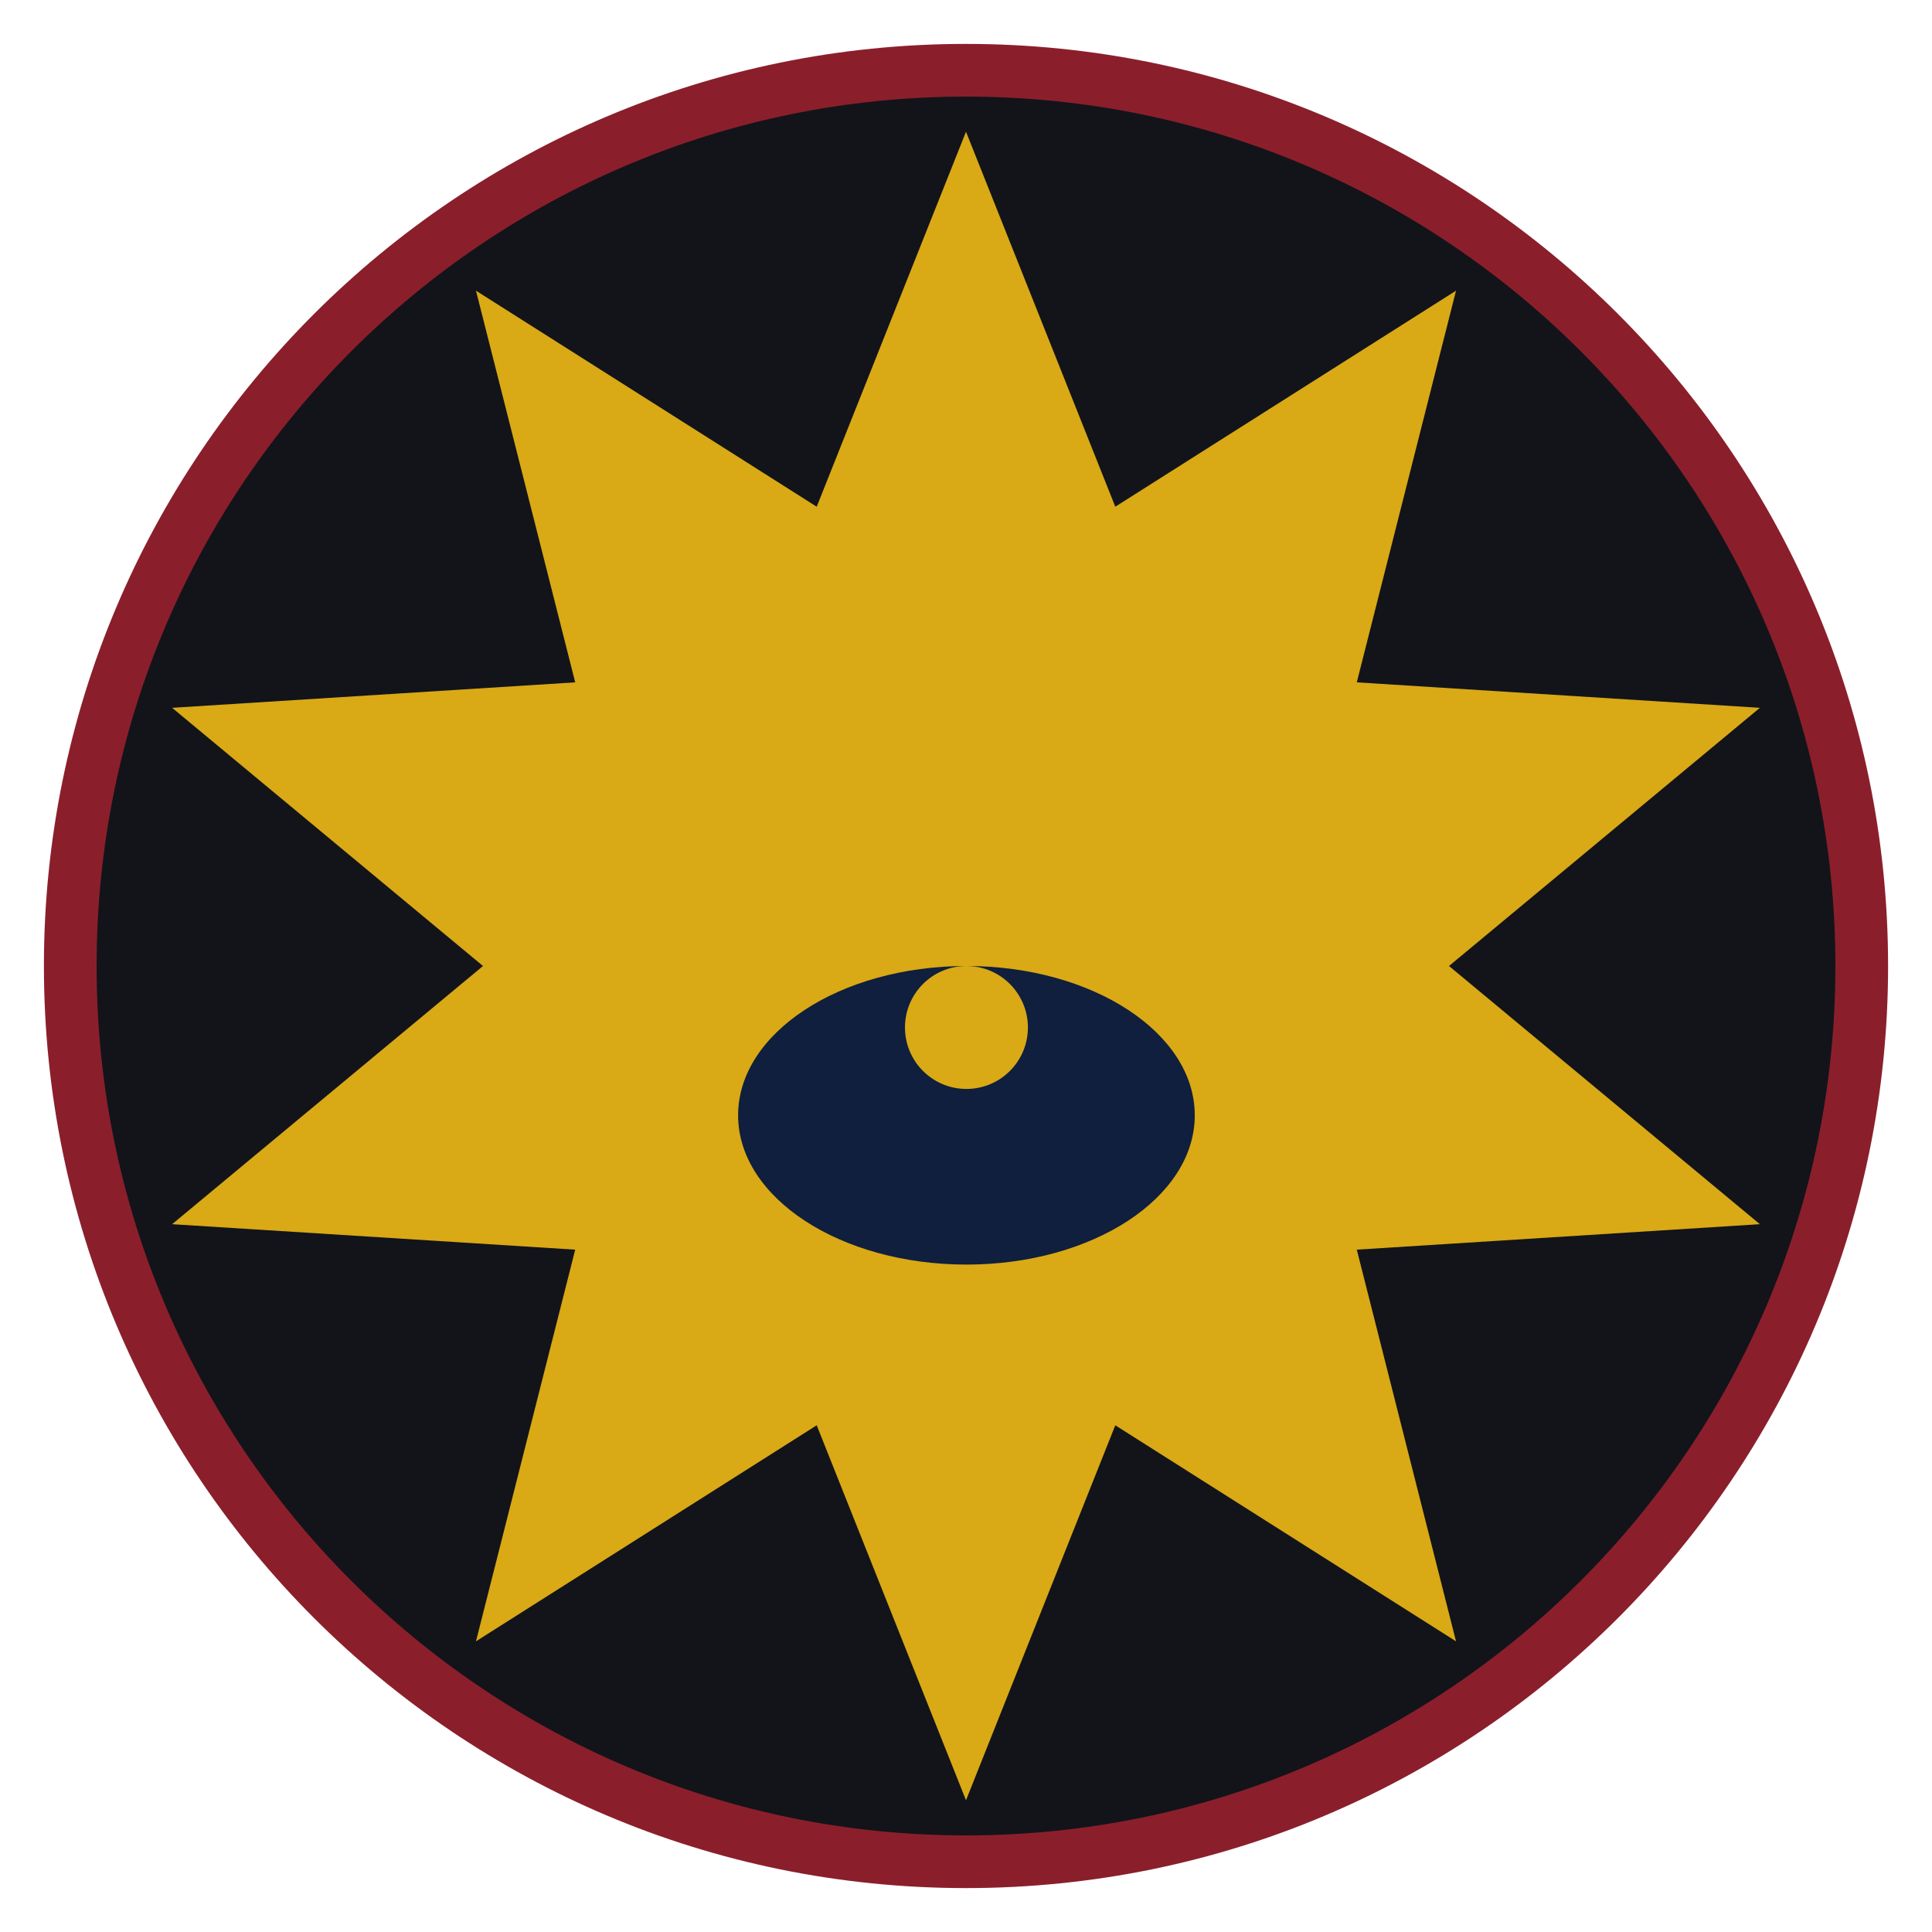
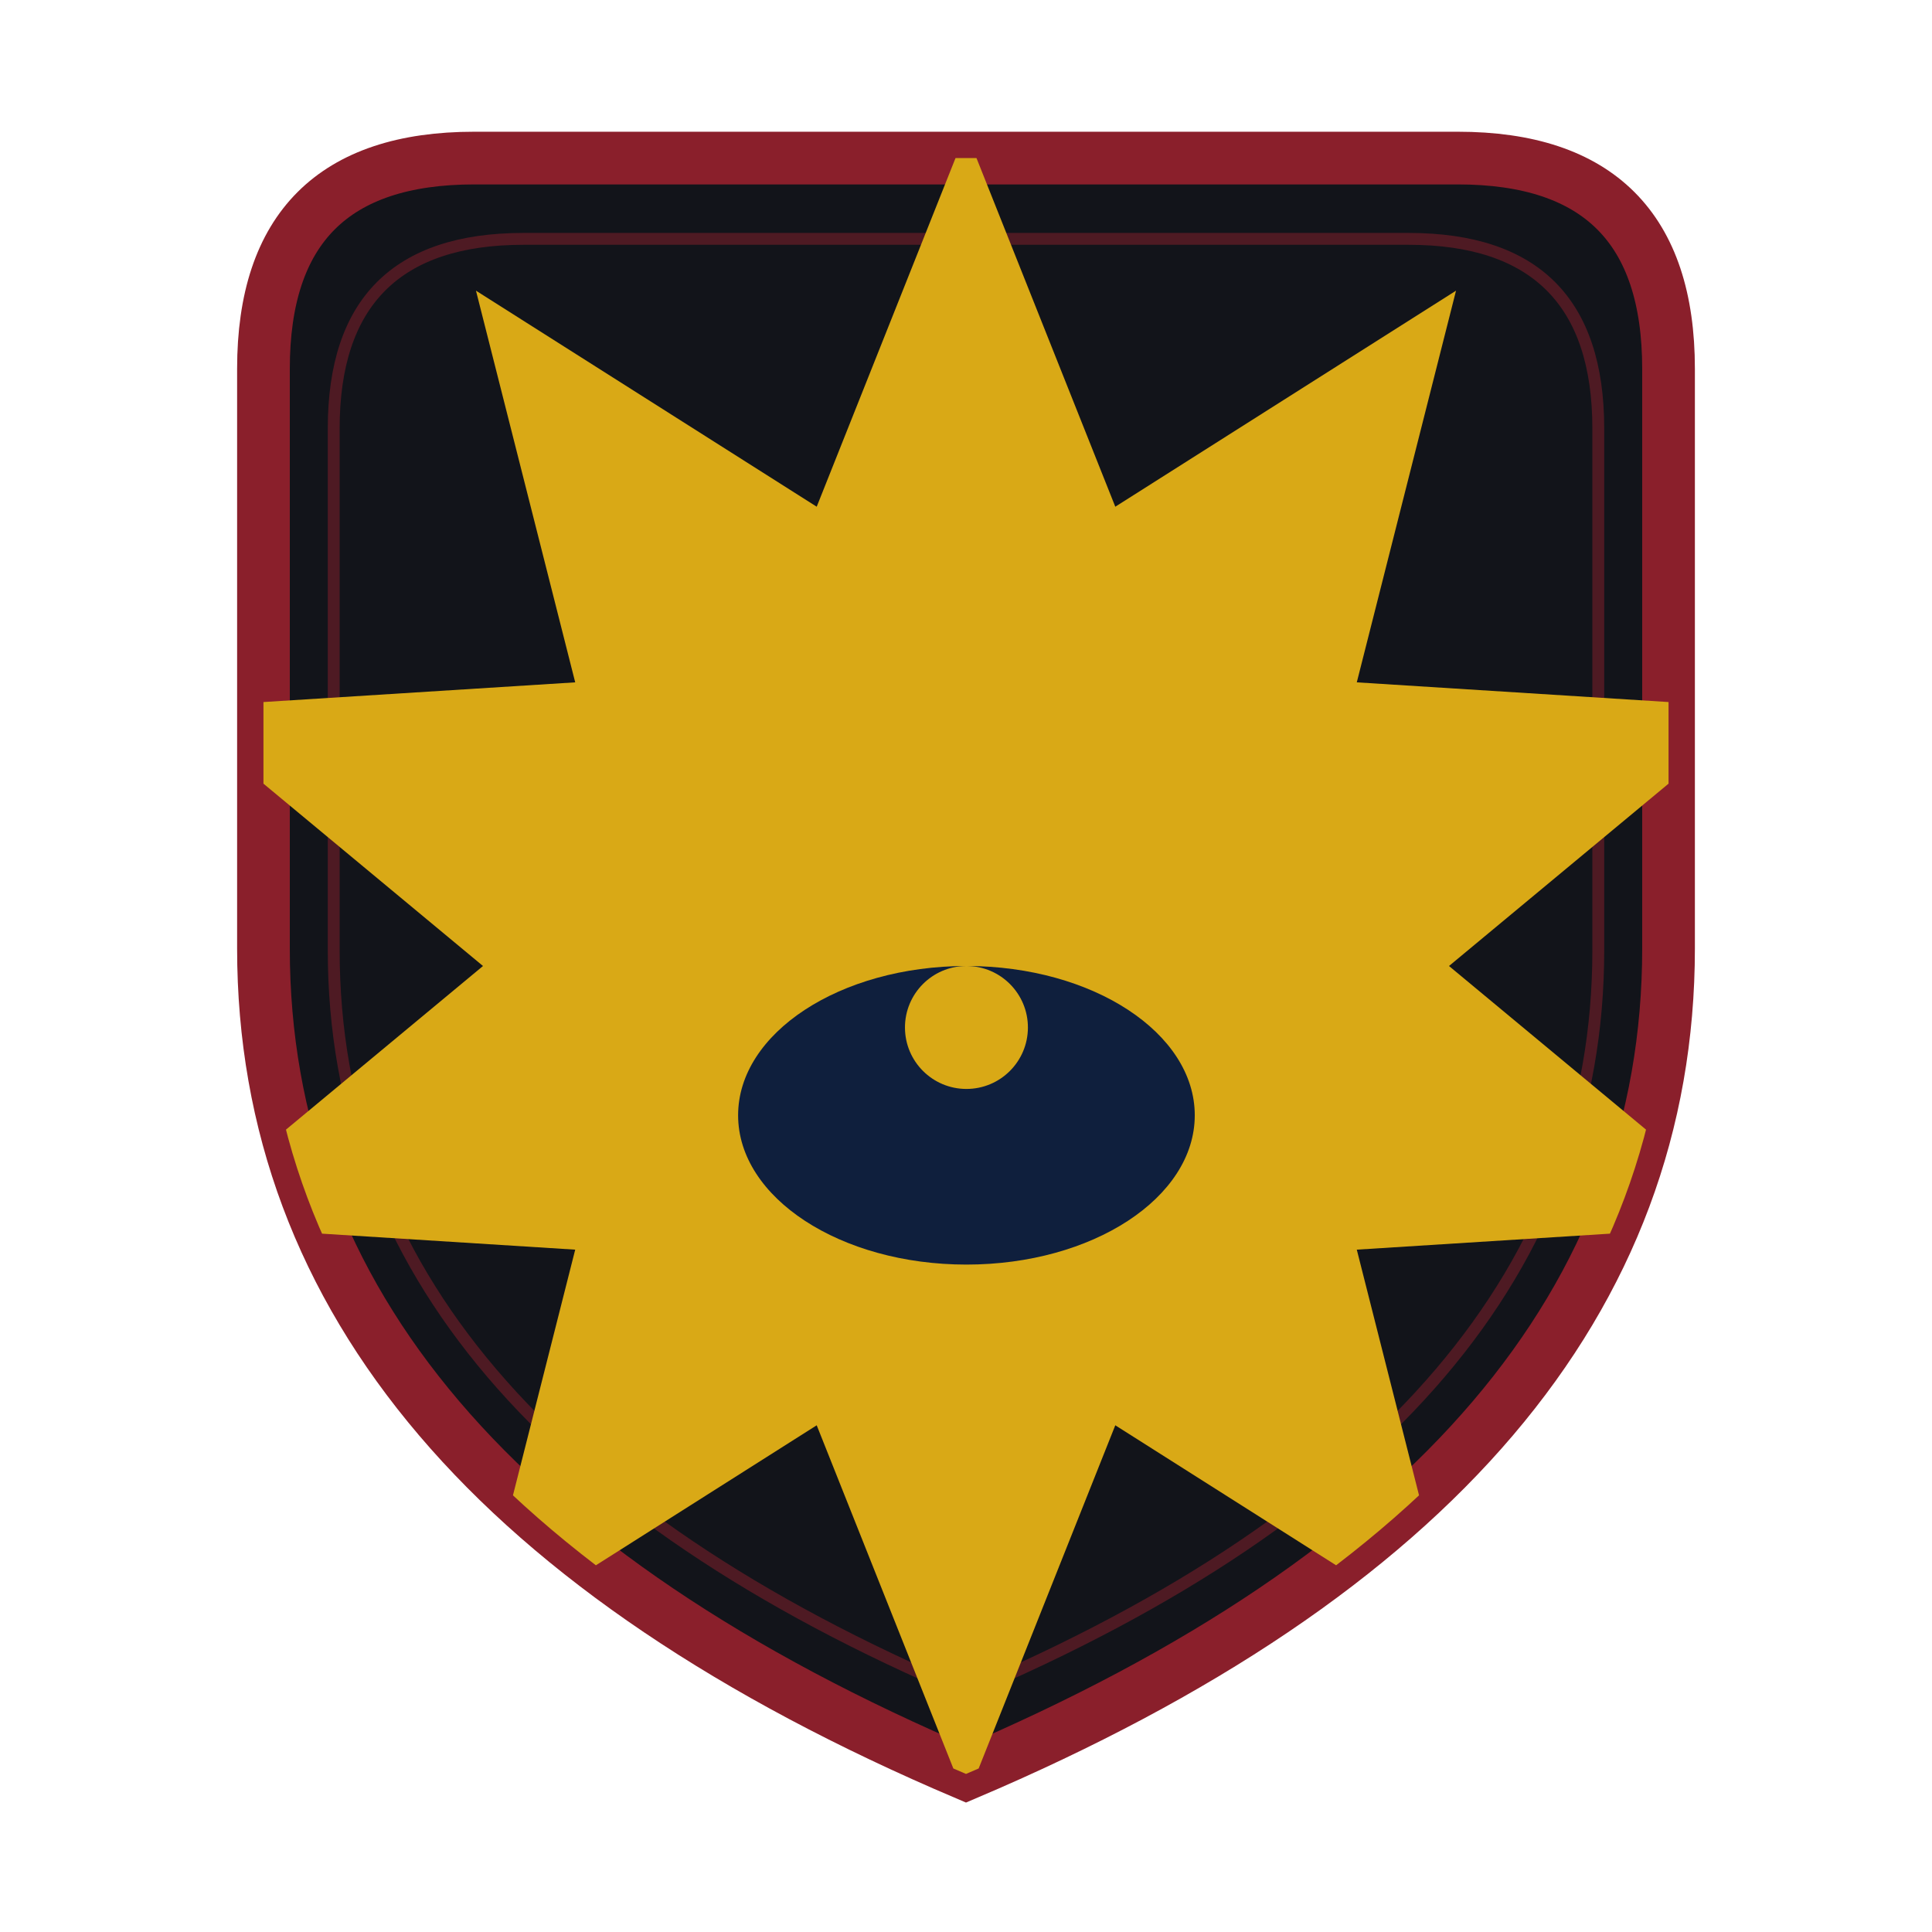
<svg xmlns="http://www.w3.org/2000/svg" viewBox="0 0 220 220">
-   <circle cx="110" cy="110" r="102" fill="#12141a" stroke="#8a1f2b" stroke-width="6" />
-   <path d="M110.0,15.0 L127.0,57.7 L165.8,33.1 L154.5,77.7 L200.4,80.6 L165.0,110.0 L200.4,139.4 L154.5,142.3 L165.8,186.9 L127.0,162.3 L110.0,205.0 L93.0,162.3 L54.2,186.9 L65.5,142.3 L19.6,139.4 L55.0,110.0 L19.6,80.6 L65.5,77.7 L54.2,33.1 L93.0,57.7 Z" fill="#d9a916" stroke="none" stroke-width="0" stroke-linecap="round" stroke-linejoin="round" />
-   <path d="M110,110 a26,17 0 1 0 0.1,0 Z" fill="#0f1f3d" stroke="none" stroke-width="0" stroke-linecap="round" stroke-linejoin="round" />
-   <path d="M110,110 a7,7 0 1 0 0.1,0 Z" fill="#d9a916" stroke="none" stroke-width="0" stroke-linecap="round" stroke-linejoin="round" />
+   <defs>
+     <clipPath id="shieldClip15">
+       <path d="M30,42 Q30,18 54,18 L166,18 Q190,18 190,42 L190,108 Q190,168 110,202 Q30,168 30,108 Z" />
+     </clipPath>
+   </defs>
+   <path d="M30,42 Q30,18 54,18 L166,18 Q190,18 190,42 L190,108 Q190,168 110,202 Q30,168 30,108 Z" fill="#12141a" stroke="#8a1f2b" stroke-width="6" />
+   <path d="M30,42 Q30,18 54,18 L166,18 Q190,18 190,42 L190,108 Q190,168 110,202 Q30,168 30,108 Z" fill="none" stroke="#8a1f2b" stroke-width="1.5" opacity="0.5" transform="translate(110,110) scale(0.9) translate(-110,-110)" />
+   <g clip-path="url(#shieldClip15)">
+     <path d="M110.0,15.0 L127.0,57.7 L165.8,33.1 L154.5,77.7 L200.4,80.6 L165.0,110.0 L200.4,139.4 L154.5,142.3 L165.8,186.9 L127.0,162.3 L110.0,205.0 L93.0,162.3 L54.2,186.9 L65.5,142.3 L19.6,139.4 L55.0,110.0 L19.6,80.6 L65.5,77.7 L54.2,33.1 L93.0,57.7 Z" fill="#d9a916" stroke="none" stroke-width="0" stroke-linecap="round" stroke-linejoin="round" />
+     <path d="M110,110 a26,17 0 1 0 0.1,0 Z" fill="#0f1f3d" stroke="none" stroke-width="0" stroke-linecap="round" stroke-linejoin="round" />
+     <path d="M110,110 a7,7 0 1 0 0.1,0 Z" fill="#d9a916" stroke="none" stroke-width="0" stroke-linecap="round" stroke-linejoin="round" />
+   </g>
</svg>
